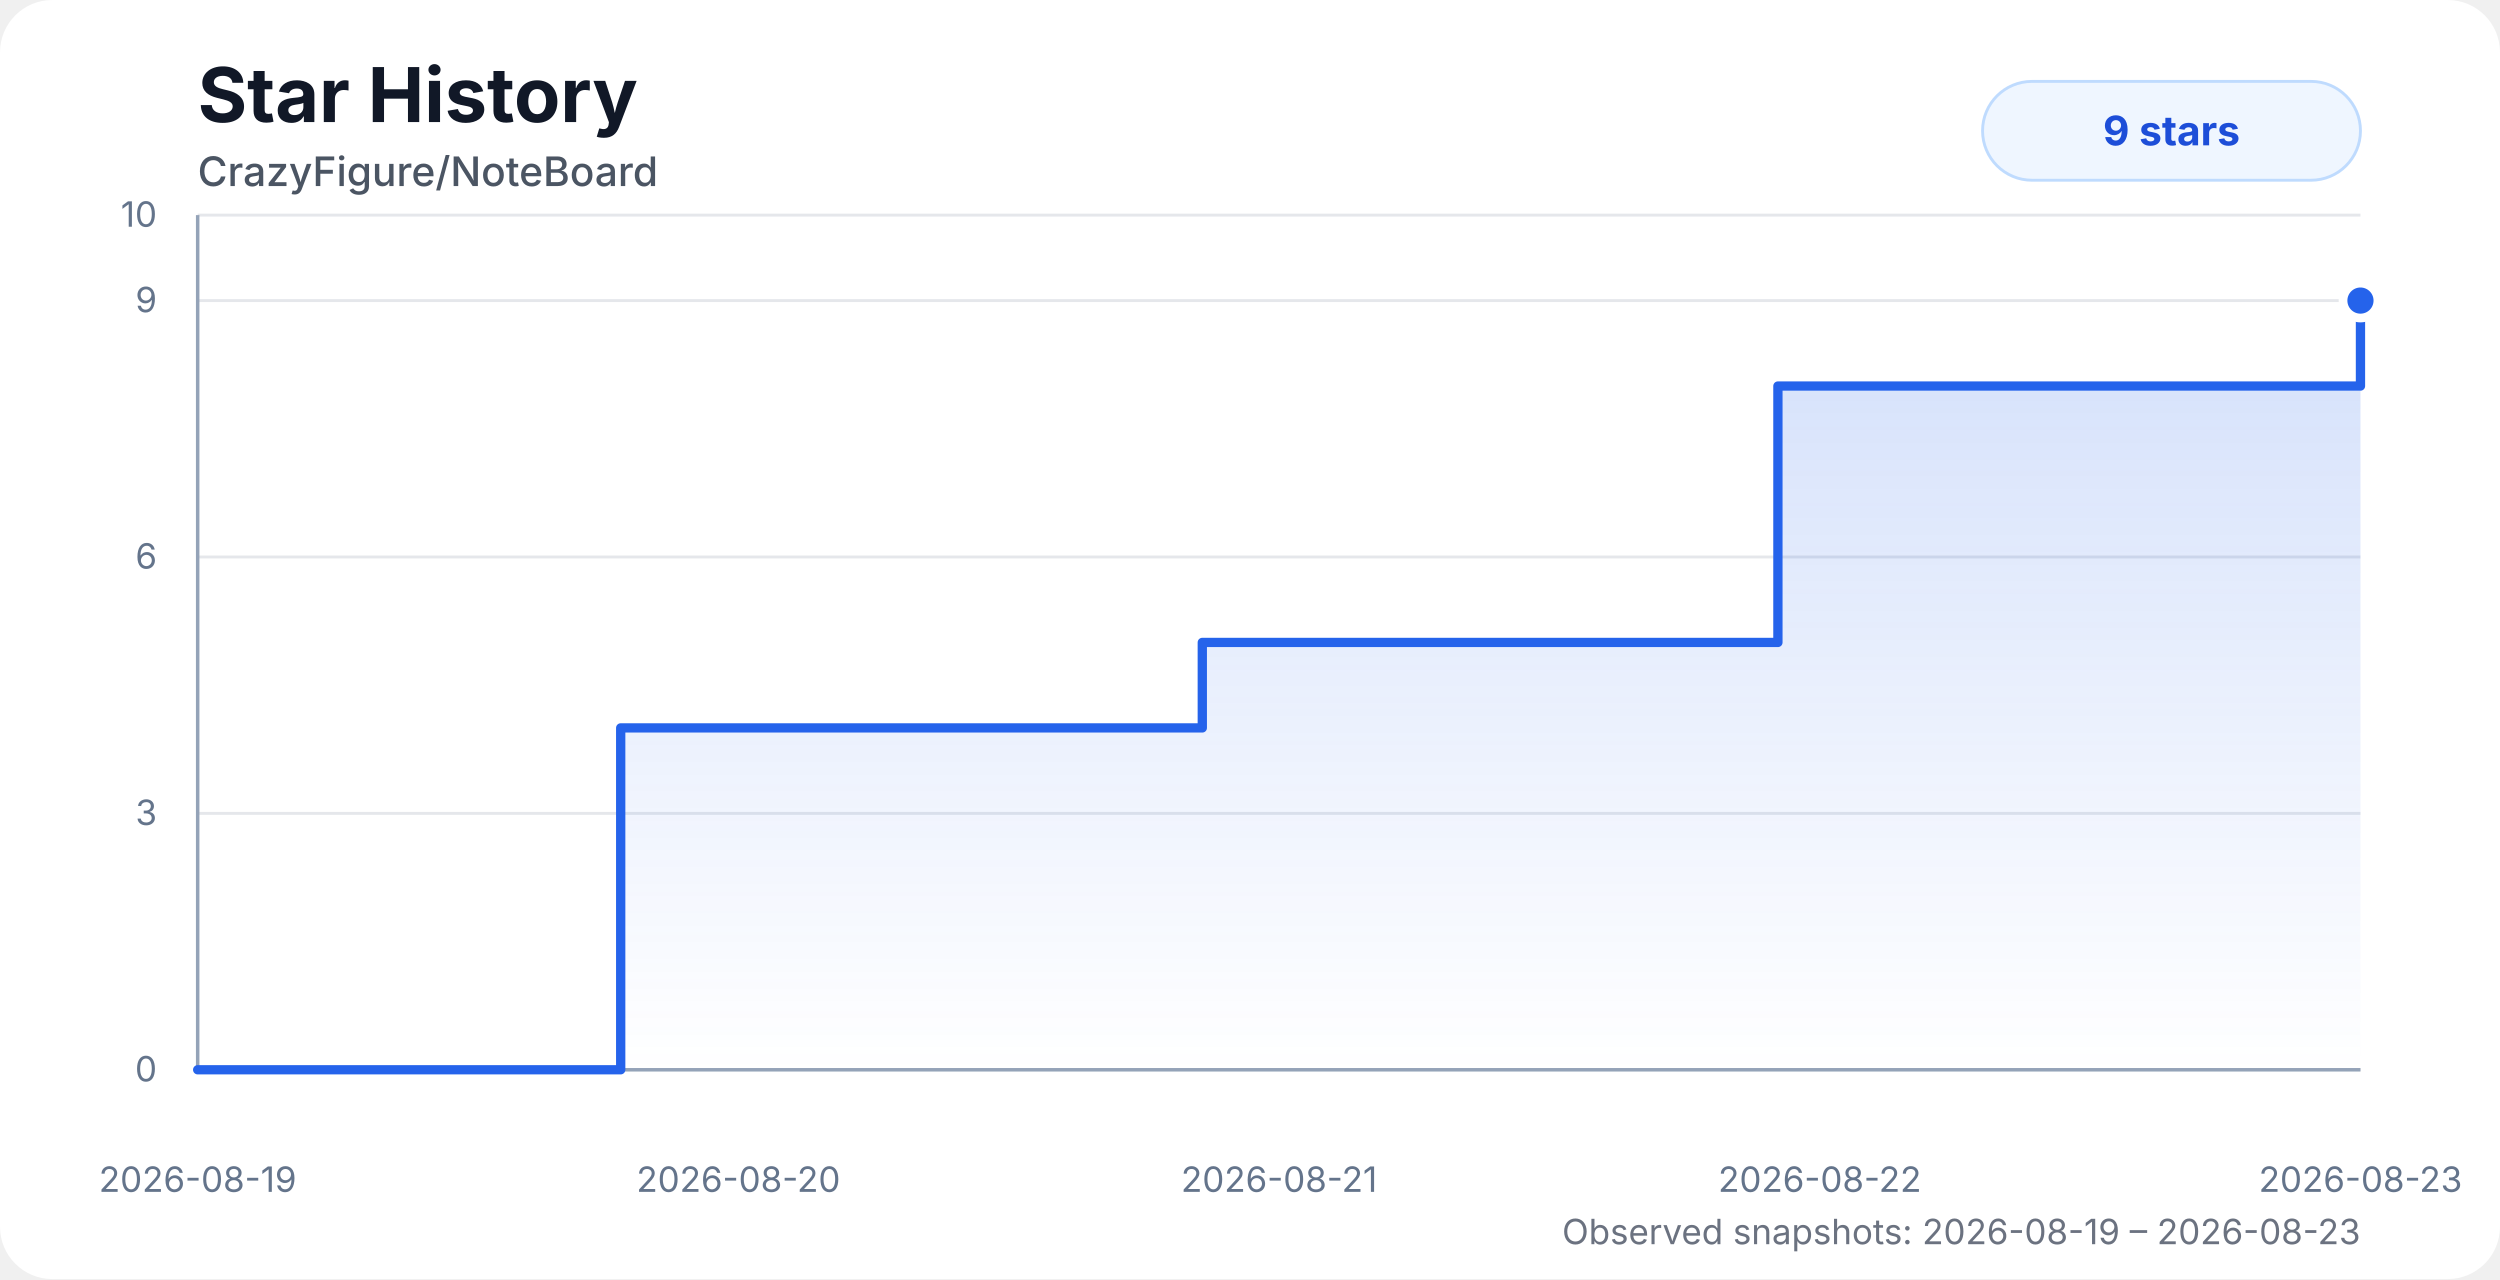
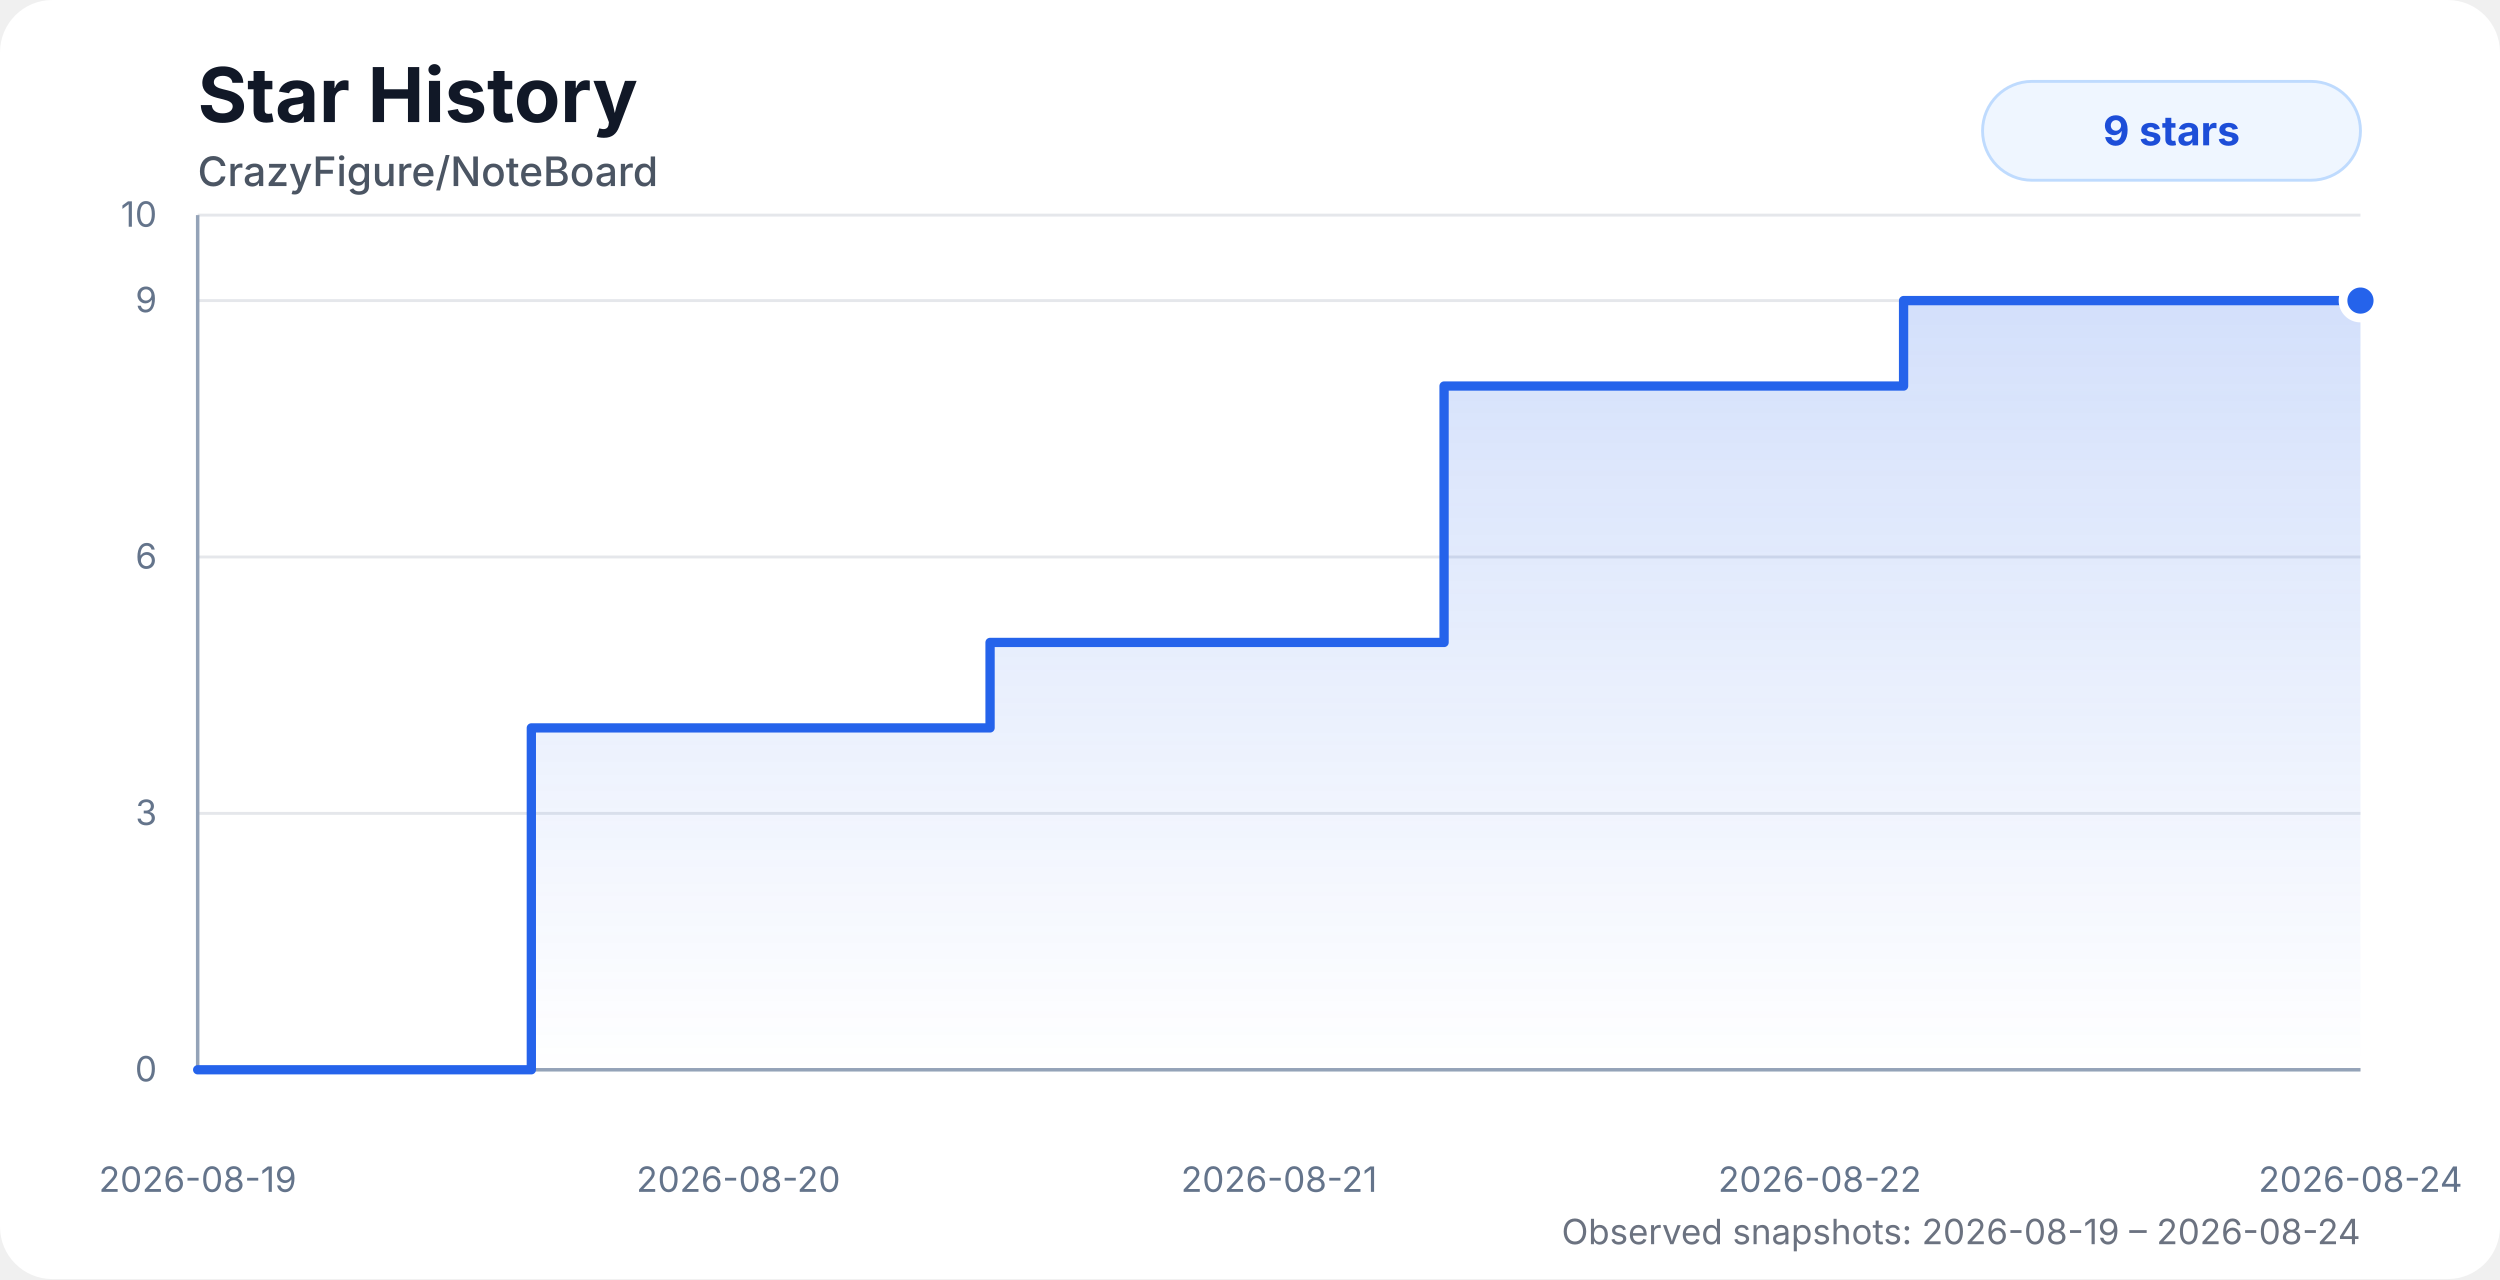
<svg xmlns="http://www.w3.org/2000/svg" width="860" height="440" viewBox="0 0 860 440" role="img" aria-labelledby="title desc">
  <style>
    .chart-bg { fill: #ffffff; }
    .title { fill: #111827; font: 700 26px system-ui, -apple-system, BlinkMacSystemFont, "Segoe UI", sans-serif; }
    .subtitle { fill: #4b5563; font: 500 14px system-ui, -apple-system, BlinkMacSystemFont, "Segoe UI", sans-serif; }
    .axis-label { fill: #64748b; font: 12px system-ui, -apple-system, BlinkMacSystemFont, "Segoe UI", sans-serif; }
    .grid { stroke: #e5e7eb; stroke-width: 1; }
    .axis { stroke: #94a3b8; stroke-width: 1.2; }
    .area { fill: url(#starGradient); opacity: 0.28; }
    .line { fill: none; stroke: #2563eb; stroke-width: 3.2; stroke-linecap: round; stroke-linejoin: round; }
    .dot { fill: #2563eb; stroke: #ffffff; stroke-width: 3; }
    .badge { fill: #eff6ff; stroke: #bfdbfe; }
    .badge-text { fill: #1d4ed8; font: 700 14px system-ui, -apple-system, BlinkMacSystemFont, "Segoe UI", sans-serif; }
    .status { fill: #6b7280; font: 12px system-ui, -apple-system, BlinkMacSystemFont, "Segoe UI", sans-serif; }
    @media (prefers-color-scheme: dark) {
      .chart-bg { fill: #0d1117; }
      .title { fill: #f8fafc; }
      .subtitle { fill: #cbd5e1; }
      .axis-label { fill: #94a3b8; }
      .grid { stroke: #1f2937; }
      .axis { stroke: #475569; }
      .dot { stroke: #0d1117; }
      .badge { fill: #172554; stroke: #1d4ed8; }
      .badge-text { fill: #bfdbfe; }
      .status { fill: #94a3b8; }
    }
  </style>
  <defs>
    <linearGradient id="starGradient" x1="0" x2="0" y1="0" y2="1">
      <stop offset="0%" stop-color="#2563eb" stop-opacity="0.72" />
      <stop offset="100%" stop-color="#2563eb" stop-opacity="0" />
    </linearGradient>
  </defs>
  <rect class="chart-bg" width="860" height="440" rx="18" />
  <text class="title" x="68" y="42">Star History</text>
  <text class="subtitle" x="68" y="64">CrazyFigure/NoteBoard</text>
  <g>
    <line class="grid" x1="68" y1="368" x2="812" y2="368" />
    <line class="grid" x1="68" y1="279.8" x2="812" y2="279.8" />
    <line class="grid" x1="68" y1="191.6" x2="812" y2="191.6" />
    <line class="grid" x1="68" y1="103.4" x2="812" y2="103.4" />
    <line class="grid" x1="68" y1="74" x2="812" y2="74" />
    <line class="axis" x1="68" y1="74" x2="68" y2="368" />
    <line class="axis" x1="68" y1="368" x2="812" y2="368" />
    <text class="axis-label" x="54" y="372" text-anchor="end">0</text>
    <text class="axis-label" x="54" y="283.8" text-anchor="end">3</text>
    <text class="axis-label" x="54" y="195.6" text-anchor="end">6</text>
    <text class="axis-label" x="54" y="107.4" text-anchor="end">9</text>
    <text class="axis-label" x="54" y="78" text-anchor="end">10</text>
    <text class="axis-label" x="68" y="410" text-anchor="middle">2026-08-19</text>
    <text class="axis-label" x="254" y="410" text-anchor="middle">2026-08-20</text>
    <text class="axis-label" x="440" y="410" text-anchor="middle">2026-08-21</text>
    <text class="axis-label" x="626" y="410" text-anchor="middle">2026-08-22</text>
-     <text class="axis-label" x="812" y="410" text-anchor="middle">2026-08-23</text>
+     <text class="axis-label" x="812" y="410" text-anchor="middle">2026-08-24</text>
  </g>
-   <path class="area" d="M 68 368 H 68.04 V 368 H 213.52 V 250.4 H 413.59 V 221 H 611.6 V 132.8 H 812 V 103.4 L 812 368 L 68 368 Z" />
-   <path class="line" d="M 68 368 H 68.04 V 368 H 213.52 V 250.4 H 413.59 V 221 H 611.6 V 132.8 H 812 V 103.4" />
+   <path class="area" d="M 68 368 H 68.03 V 368 H 182.78 V 250.4 H 340.58 V 221 H 496.76 V 132.8 H 654.83 V 103.4 H 812 V 103.4 L 812 368 L 68 368 Z" />
+   <path class="line" d="M 68 368 H 68.03 V 368 H 182.78 V 250.4 H 340.58 V 221 H 496.76 V 132.8 H 654.83 V 103.4 H 812 V 103.4" />
  <circle class="dot" cx="812" cy="103.4" r="6" />
  <rect class="badge" x="682" y="28" width="130" height="34" rx="17" />
  <text class="badge-text" x="747" y="50" text-anchor="middle">9 stars</text>
-   <text class="status" x="812" y="428" text-anchor="end">Observed snapshots: 2026-08-19 – 2026-08-23</text>
+   <text class="status" x="812" y="428" text-anchor="end">Observed snapshots: 2026-08-19 – 2026-08-24</text>
</svg>
